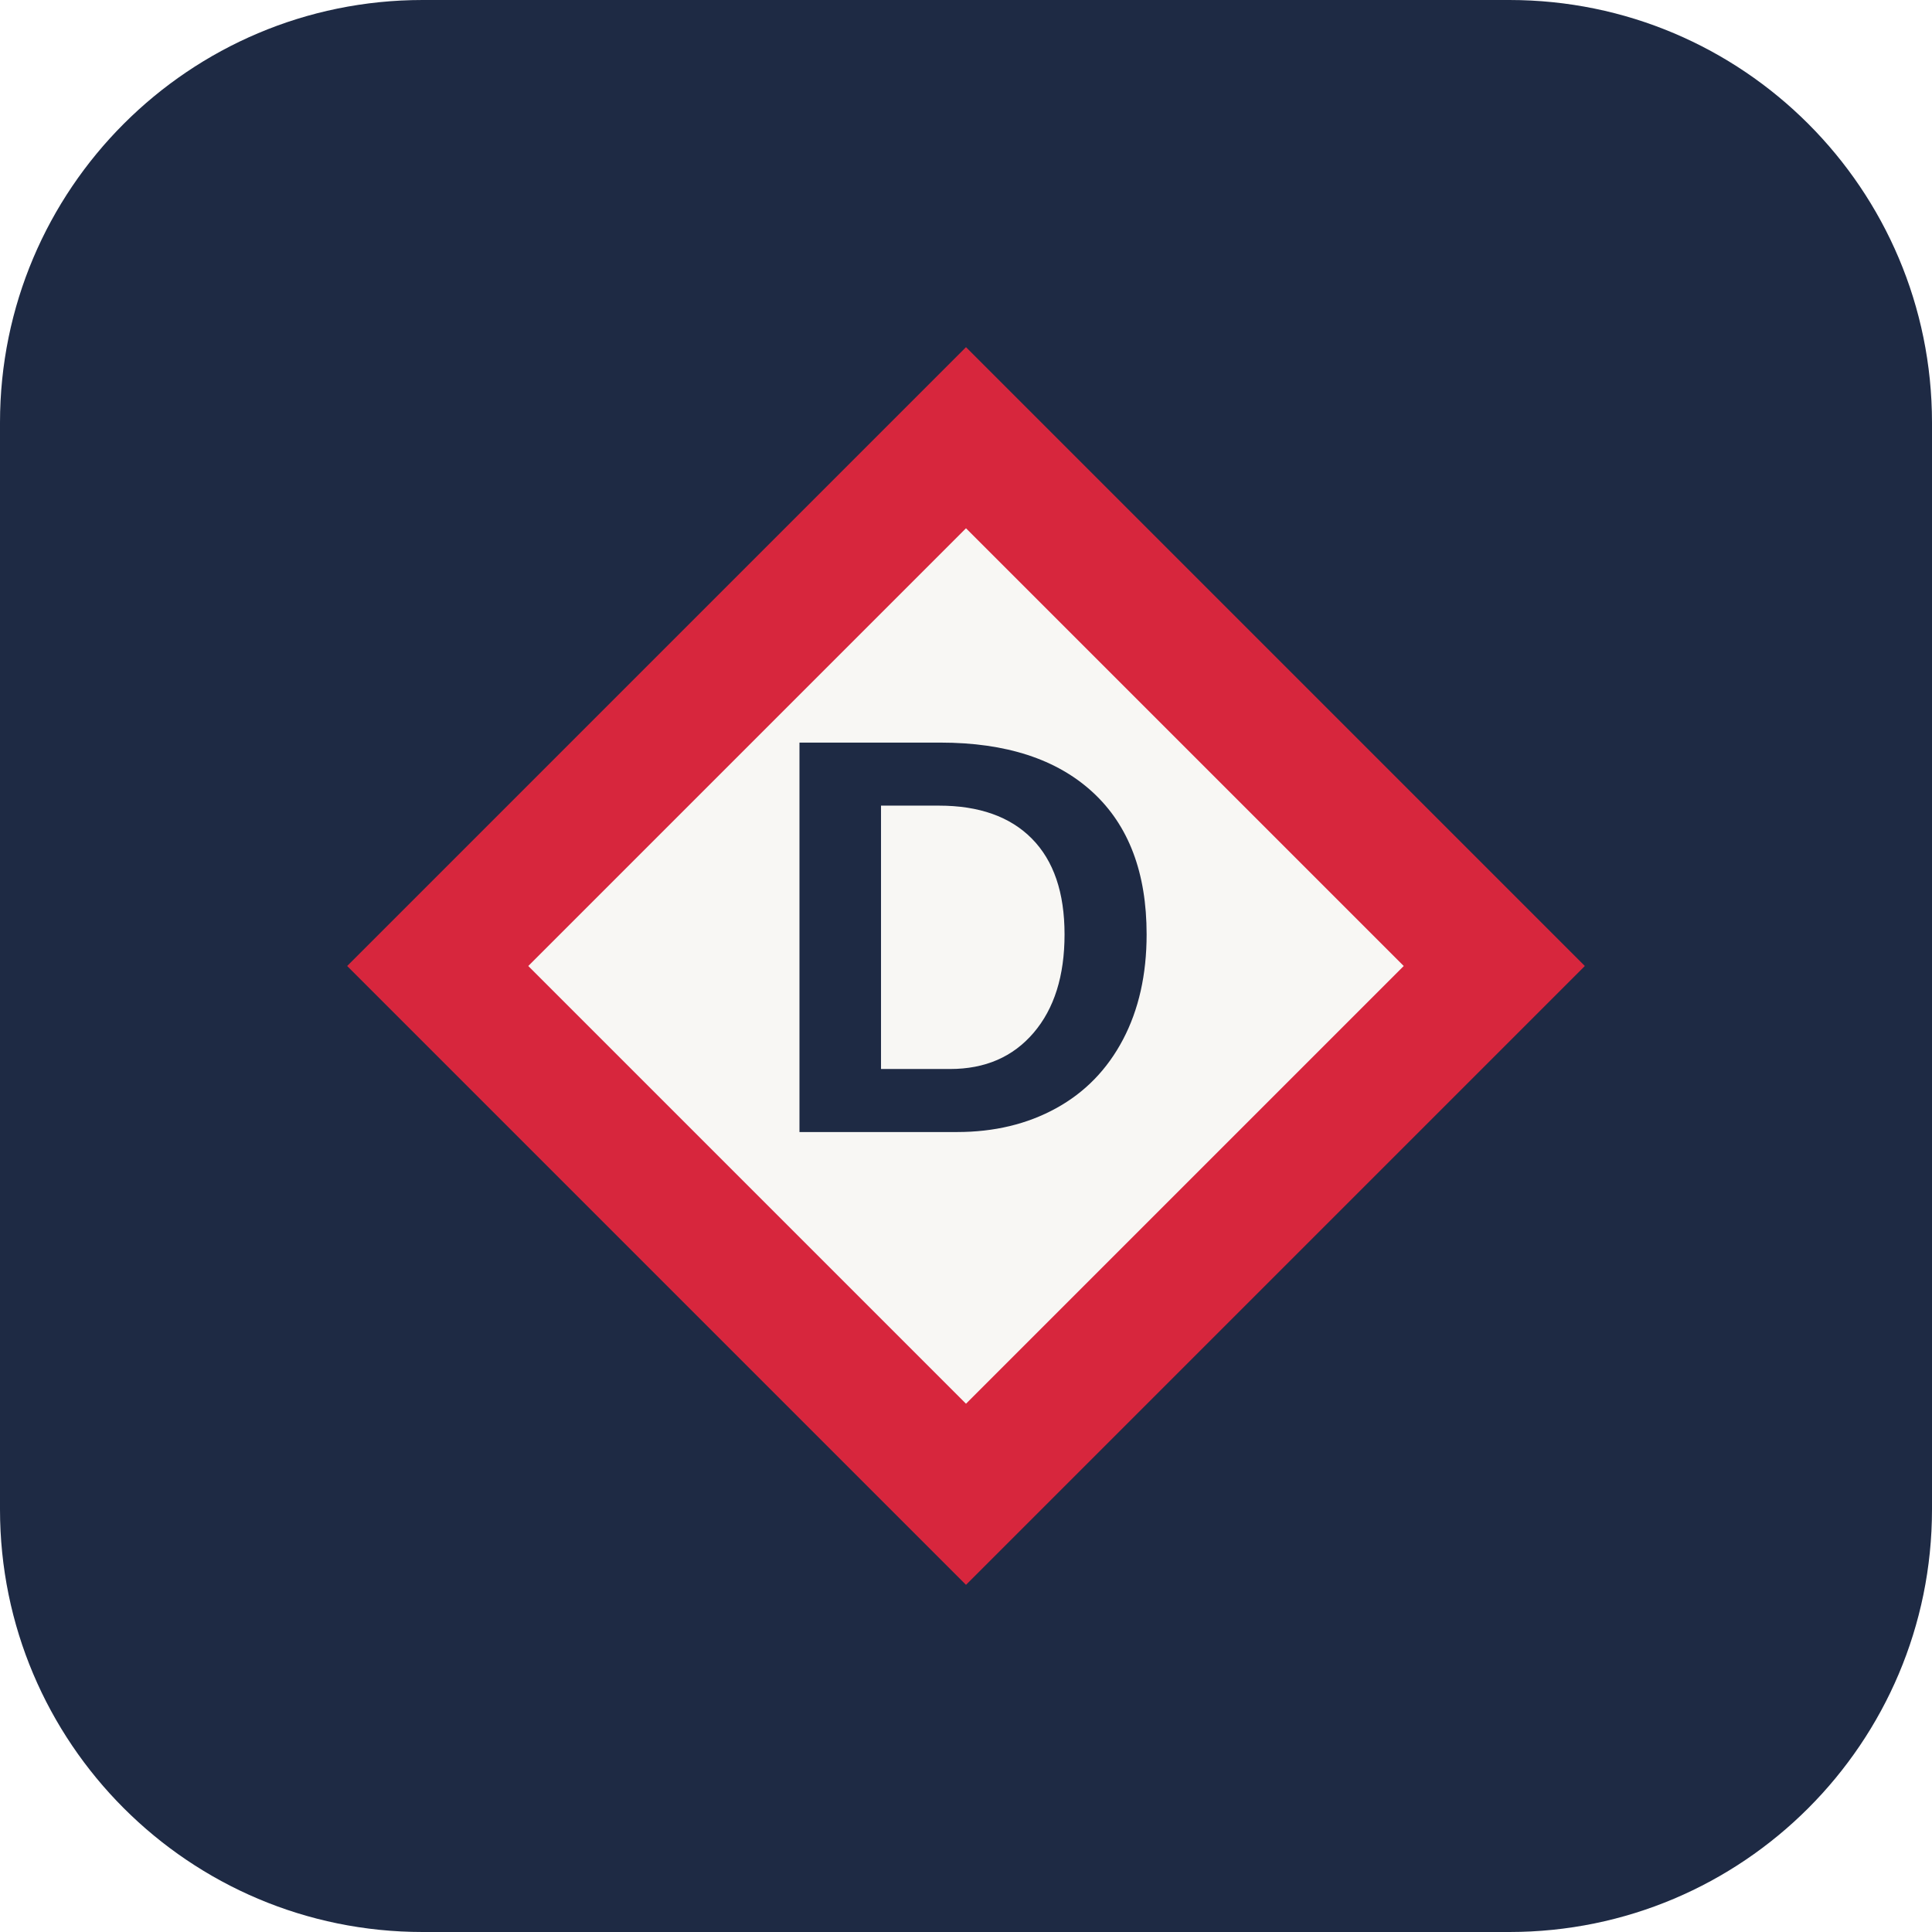
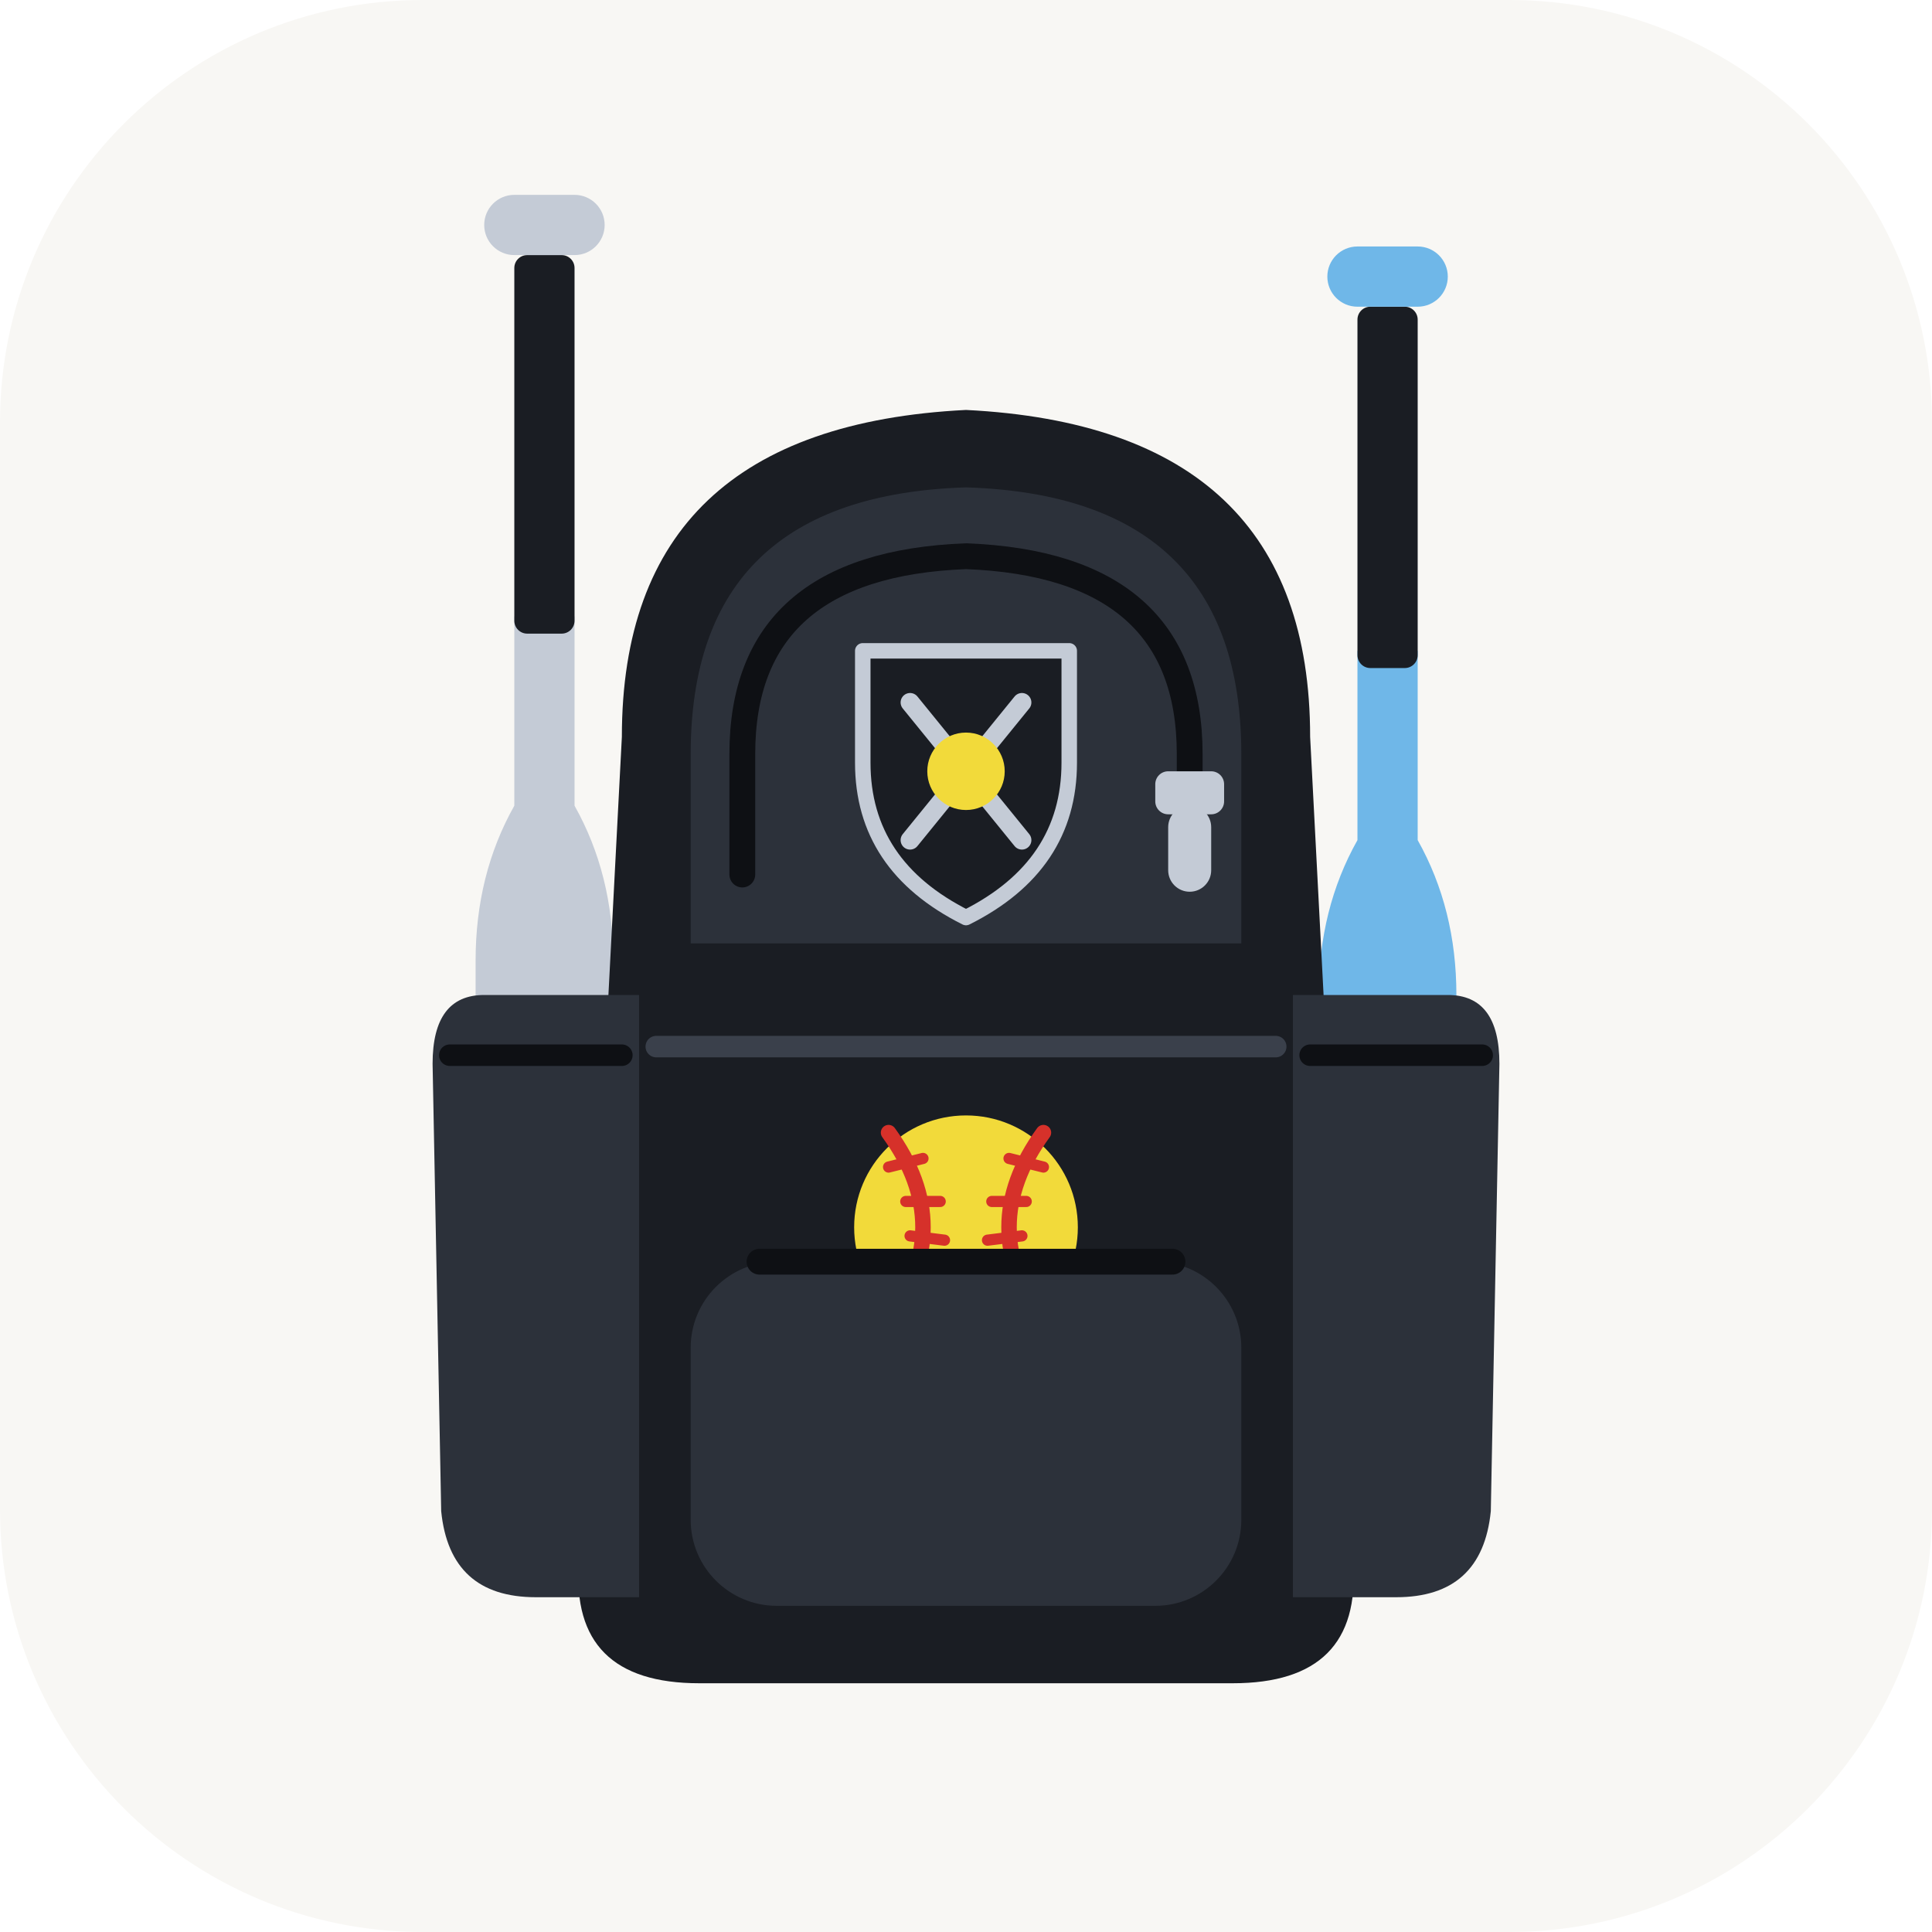
<svg xmlns="http://www.w3.org/2000/svg" viewBox="0 0 512 512">
-   <rect width="512" height="512" rx="112" fill="#1e2a44" />
-   <path d="M256 92 420 256 256 420 92 256Z" fill="#d7263d" />
-   <path d="M256 140 372 256 256 372 140 256Z" fill="#f8f7f4" />
-   <text x="256" y="300" text-anchor="middle" font-family="Arial Narrow, Arial, sans-serif" font-weight="800" font-size="150" fill="#1e2a44">D</text>
+   <rect width="512" height="512" rx="112" fill="#f8f7f4" />
+   <g transform="translate(28 22) scale(2.28)">
+     <path d="M47.5,62 L54.5,62 L54.5,84 Q59,92 59,102 L59,168 L43,168 L43,102 Q43,92 47.5,84 Z" fill="#C4CBD6" />
+     <rect x="47.5" y="20" width="7" height="44" rx="1.5" fill="#1A1D23" />
+     <rect x="44" y="13" width="14" height="7" rx="3.5" fill="#C4CBD6" />
+     <path d="M145.5,66 L152.5,66 L152.5,88 Q157,96 157,106 L157,168 L141,168 L141,106 Q141,96 145.5,88 Z" fill="#6FB7E8" />
+     <rect x="145.5" y="26" width="7" height="42" rx="1.5" fill="#1A1D23" />
+     <rect x="142" y="19" width="14" height="7" rx="3.5" fill="#6FB7E8" />
+     <path d="M60,76 Q60,40 100,38 Q140,40 140,76 L145,172 Q146,186 131,186 L69,186 Q54,186 55,172 Z" fill="#1A1D23" />
+     <path d="M62,106 L44,106 Q38,106 38,114 L39,166 Q40,176 50,176 L62,176 Z" fill="#2C313A" />
+     <path d="M138,106 L156,106 Q162,106 162,114 L161,166 Q160,176 150,176 L138,176 Z" fill="#2C313A" />
+     <path d="M40 113 L60 113 M140 113 L160 113" stroke="#0E1014" stroke-width="2.5" stroke-linecap="round" />
+     <path d="M68,100 L68,78 Q68,48 100,47 Q132,48 132,78 L132,100 Z" fill="#2C313A" />
+     <path d="M74 92 L74 78 Q74 56 100 55 Q126 56 126 78 L126 92" fill="none" stroke="#0E1014" stroke-width="3" stroke-linecap="round" />
+     <rect x="122" y="80" width="8" height="5" rx="1.5" fill="#C4CBD6" />
+     <rect x="123.5" y="84" width="5" height="10" rx="2.5" fill="#C4CBD6" />
+     <path d="M88,66 L112,66 L112,79 Q112,91 100,97 Q88,91 88,79 Z" fill="#1A1D23" stroke="#C4CBD6" stroke-width="1.8" stroke-linejoin="round" />
+     <path d="M93.5 88 L106.5 72 M106.5 88 L93.5 72" stroke="#C4CBD6" stroke-width="2.2" stroke-linecap="round" />
+     <circle cx="100" cy="80" r="4.5" fill="#F2DA3A" />
+     <path d="M64 112 L136 112" stroke="#3A404B" stroke-width="2.5" stroke-linecap="round" />
+     <circle cx="100" cy="133" r="13" fill="#F2DA3A" />
+     <path d="M91 122 Q99 133 91 144 M109 122 Q101 133 109 144" fill="none" stroke="#D6312A" stroke-width="1.8" stroke-linecap="round" />
+     <path d="M91 126 L95 125 M93 130 L97 130 M93.5 134 L97.5 134.5 M92.5 138 L96.5 139 M109 126 L105 125 M107 130 L103 130 M106.5 134 L102.5 134.5 M107.5 138 L103.5 139" stroke="#D6312A" stroke-width="1.3" stroke-linecap="round" />
+     <rect x="68" y="137" width="64" height="40" rx="10" fill="#2C313A" />
+     <path d="M76 137 L124 137" stroke="#0E1014" stroke-width="3" stroke-linecap="round" />
+   </g>
</svg>
